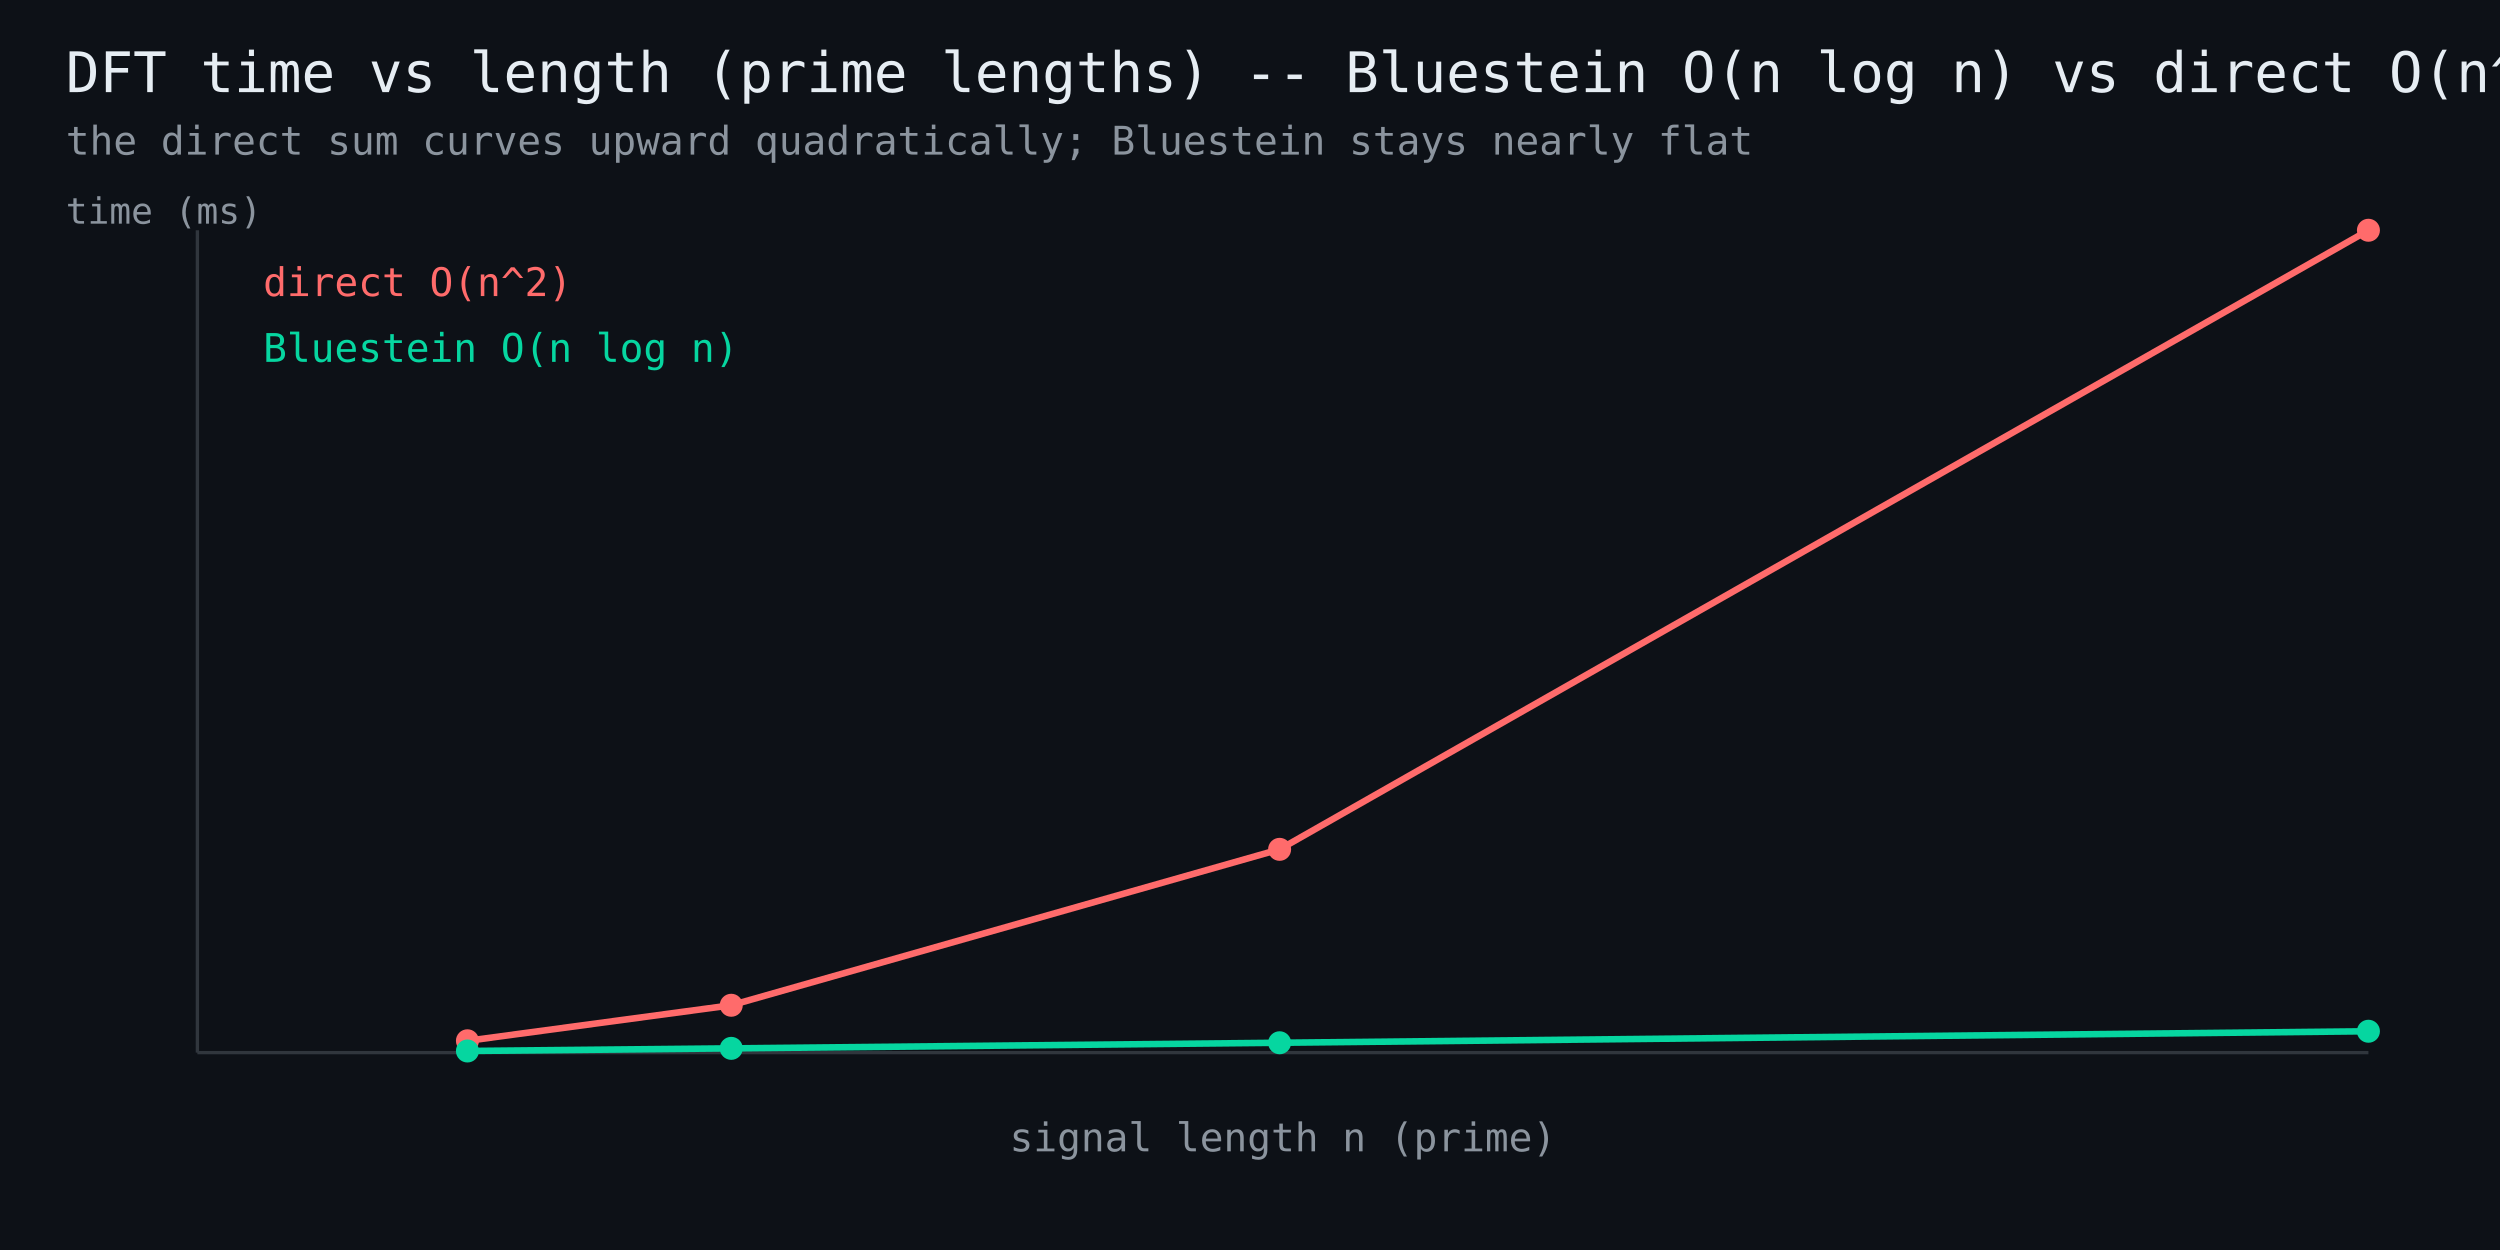
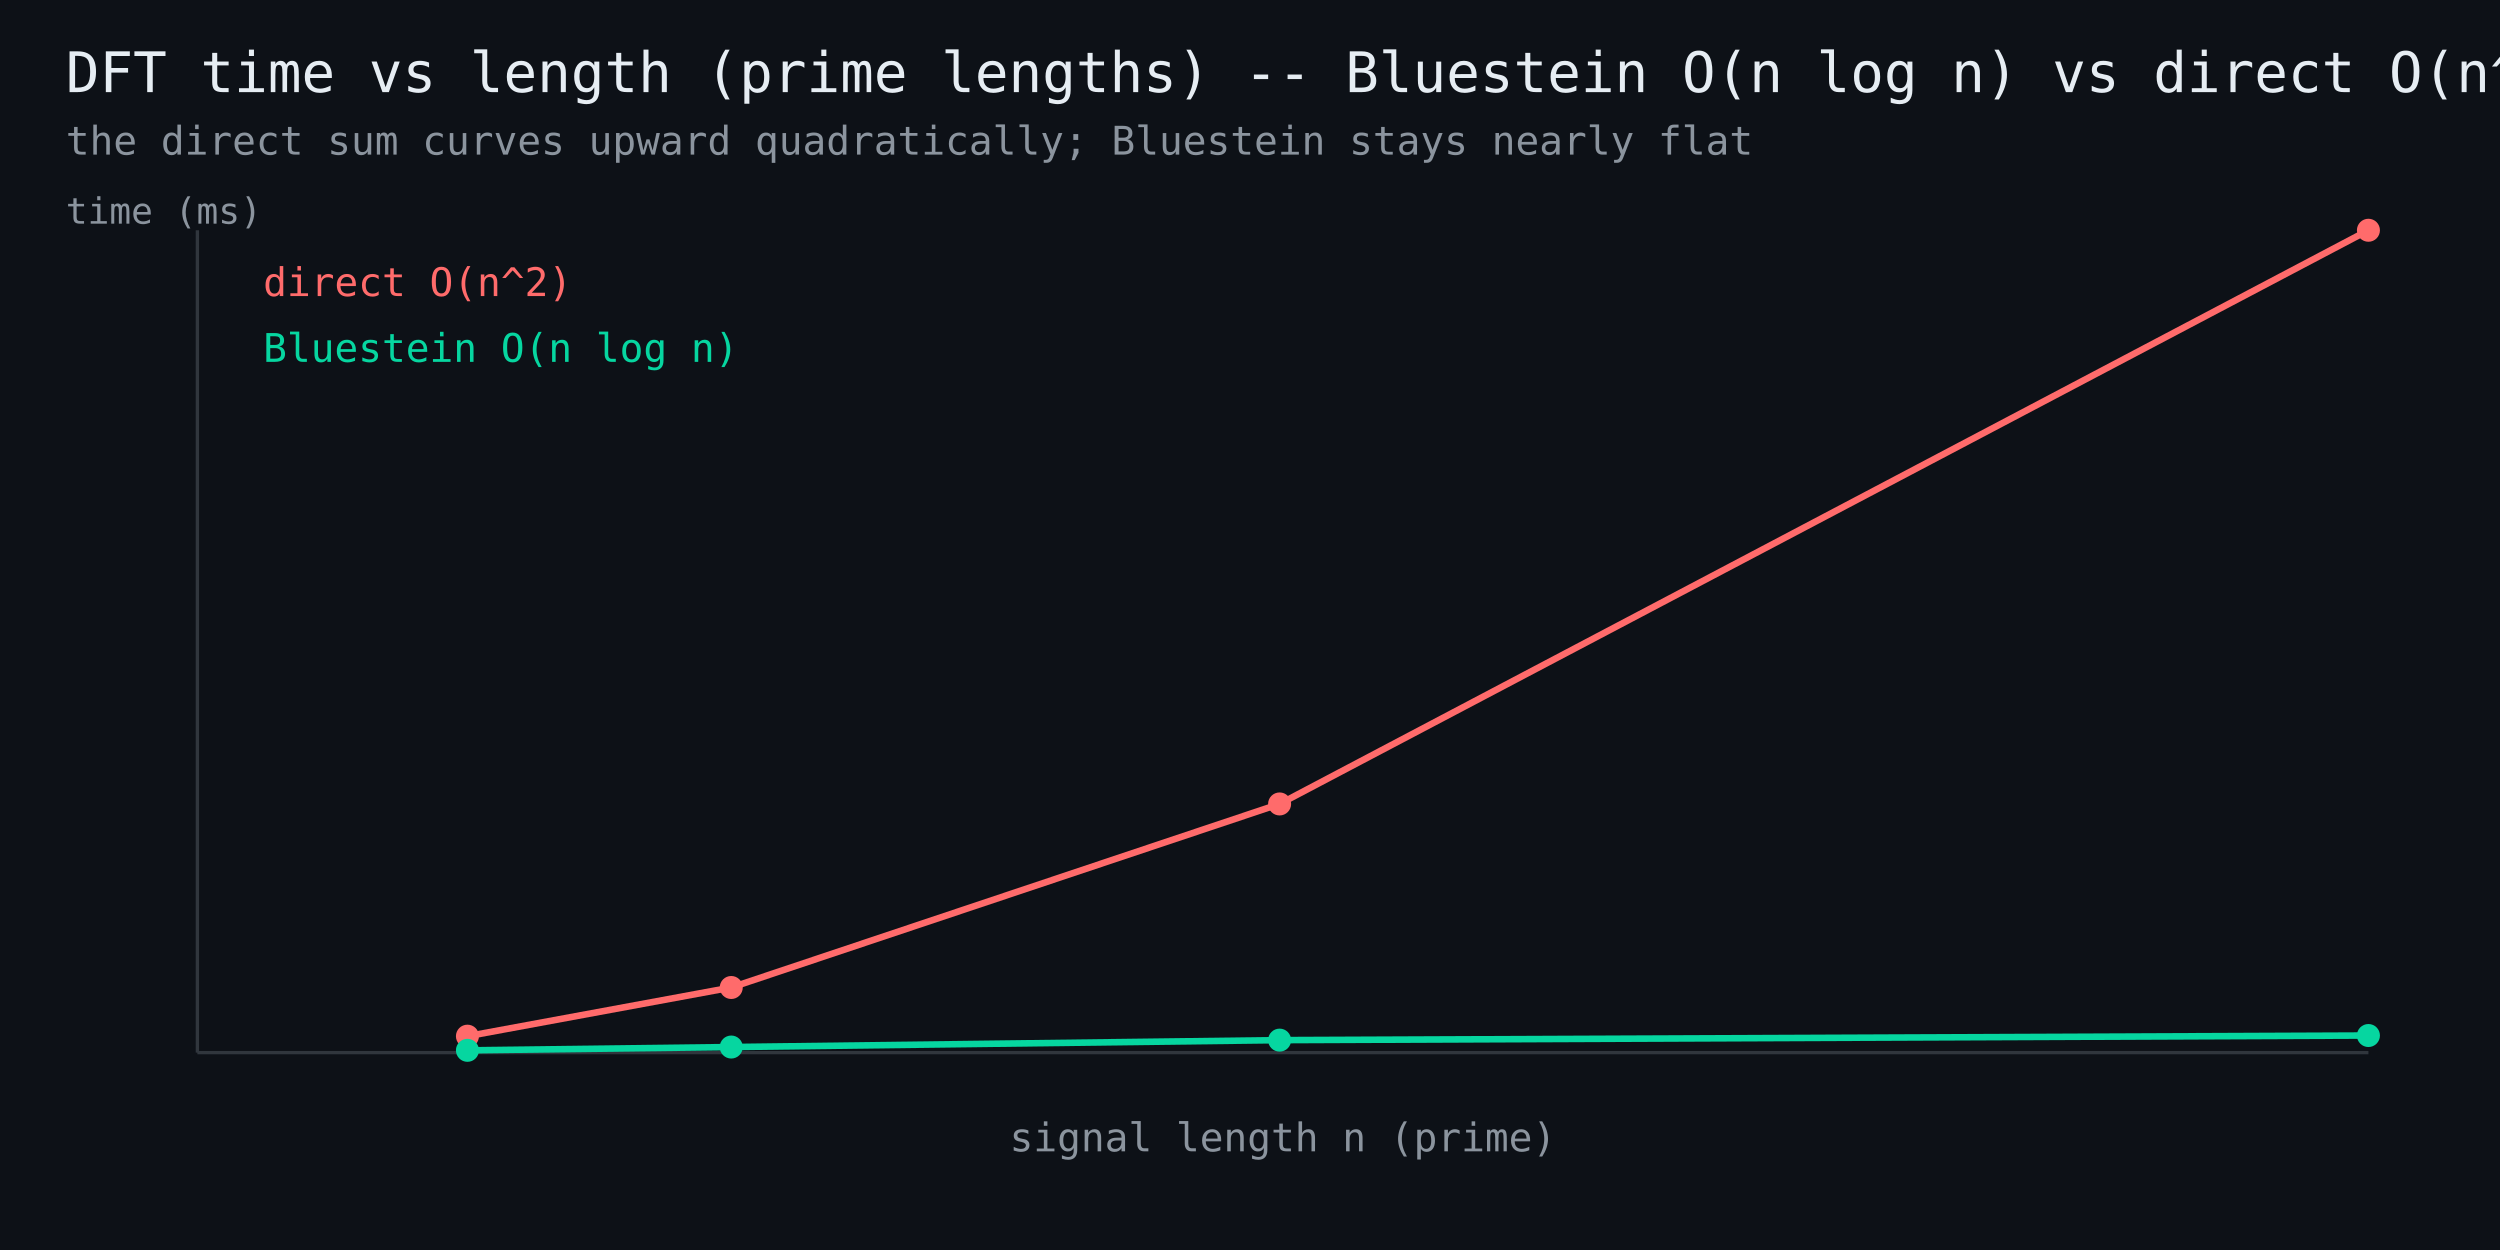
<svg xmlns="http://www.w3.org/2000/svg" width="760" height="380" viewBox="0 0 760 380" font-family="monospace">
  <rect width="760" height="380" fill="#0d1117" />
  <text x="20" y="28" fill="#e6edf3" font-size="17">DFT time vs length (prime lengths) -- Bluestein O(n log n) vs direct O(n^2)</text>
  <text x="20" y="47" fill="#8b949e" font-size="12">the direct sum curves upward quadratically; Bluestein stays nearly flat</text>
  <line x1="60" y1="320" x2="720" y2="320" stroke="#30363d" stroke-width="1" />
  <line x1="60" y1="320" x2="60" y2="70" stroke="#30363d" stroke-width="1" />
-   <polyline points="142.1,316.4 222.3,305.6 389.0,258.2 720.0,70.0" fill="none" stroke="#ff6b6b" stroke-width="2" />
-   <circle cx="142.1" cy="316.4" r="3.5" fill="#ff6b6b" />
-   <circle cx="222.3" cy="305.6" r="3.5" fill="#ff6b6b" />
-   <circle cx="389.0" cy="258.2" r="3.5" fill="#ff6b6b" />
+   <polyline points="142.1,315.0 222.3,300.2 389.0,244.4 720.0,70.0" fill="none" stroke="#ff6b6b" stroke-width="2" />
+   <circle cx="142.1" cy="315.0" r="3.5" fill="#ff6b6b" />
+   <circle cx="222.3" cy="300.2" r="3.5" fill="#ff6b6b" />
+   <circle cx="389.0" cy="244.4" r="3.5" fill="#ff6b6b" />
  <circle cx="720.0" cy="70.0" r="3.5" fill="#ff6b6b" />
  <text x="80" y="90" fill="#ff6b6b" font-size="12">direct O(n^2)</text>
-   <polyline points="142.1,319.5 222.3,318.7 389.0,317.0 720.0,313.5" fill="none" stroke="#06d6a0" stroke-width="2" />
-   <circle cx="142.1" cy="319.5" r="3.5" fill="#06d6a0" />
-   <circle cx="222.3" cy="318.7" r="3.5" fill="#06d6a0" />
-   <circle cx="389.0" cy="317.0" r="3.5" fill="#06d6a0" />
-   <circle cx="720.0" cy="313.5" r="3.5" fill="#06d6a0" />
+   <polyline points="142.1,319.3 222.3,318.3 389.0,316.2 720.0,314.8" fill="none" stroke="#06d6a0" stroke-width="2" />
+   <circle cx="142.1" cy="319.3" r="3.5" fill="#06d6a0" />
+   <circle cx="222.3" cy="318.3" r="3.5" fill="#06d6a0" />
+   <circle cx="389.0" cy="316.2" r="3.5" fill="#06d6a0" />
+   <circle cx="720.0" cy="314.8" r="3.5" fill="#06d6a0" />
  <text x="80" y="110" fill="#06d6a0" font-size="12">Bluestein O(n log n)</text>
  <text x="390" y="350" fill="#8b949e" font-size="12" text-anchor="middle">signal length n (prime)</text>
  <text x="20" y="68" fill="#8b949e" font-size="11">time (ms)</text>
</svg>
